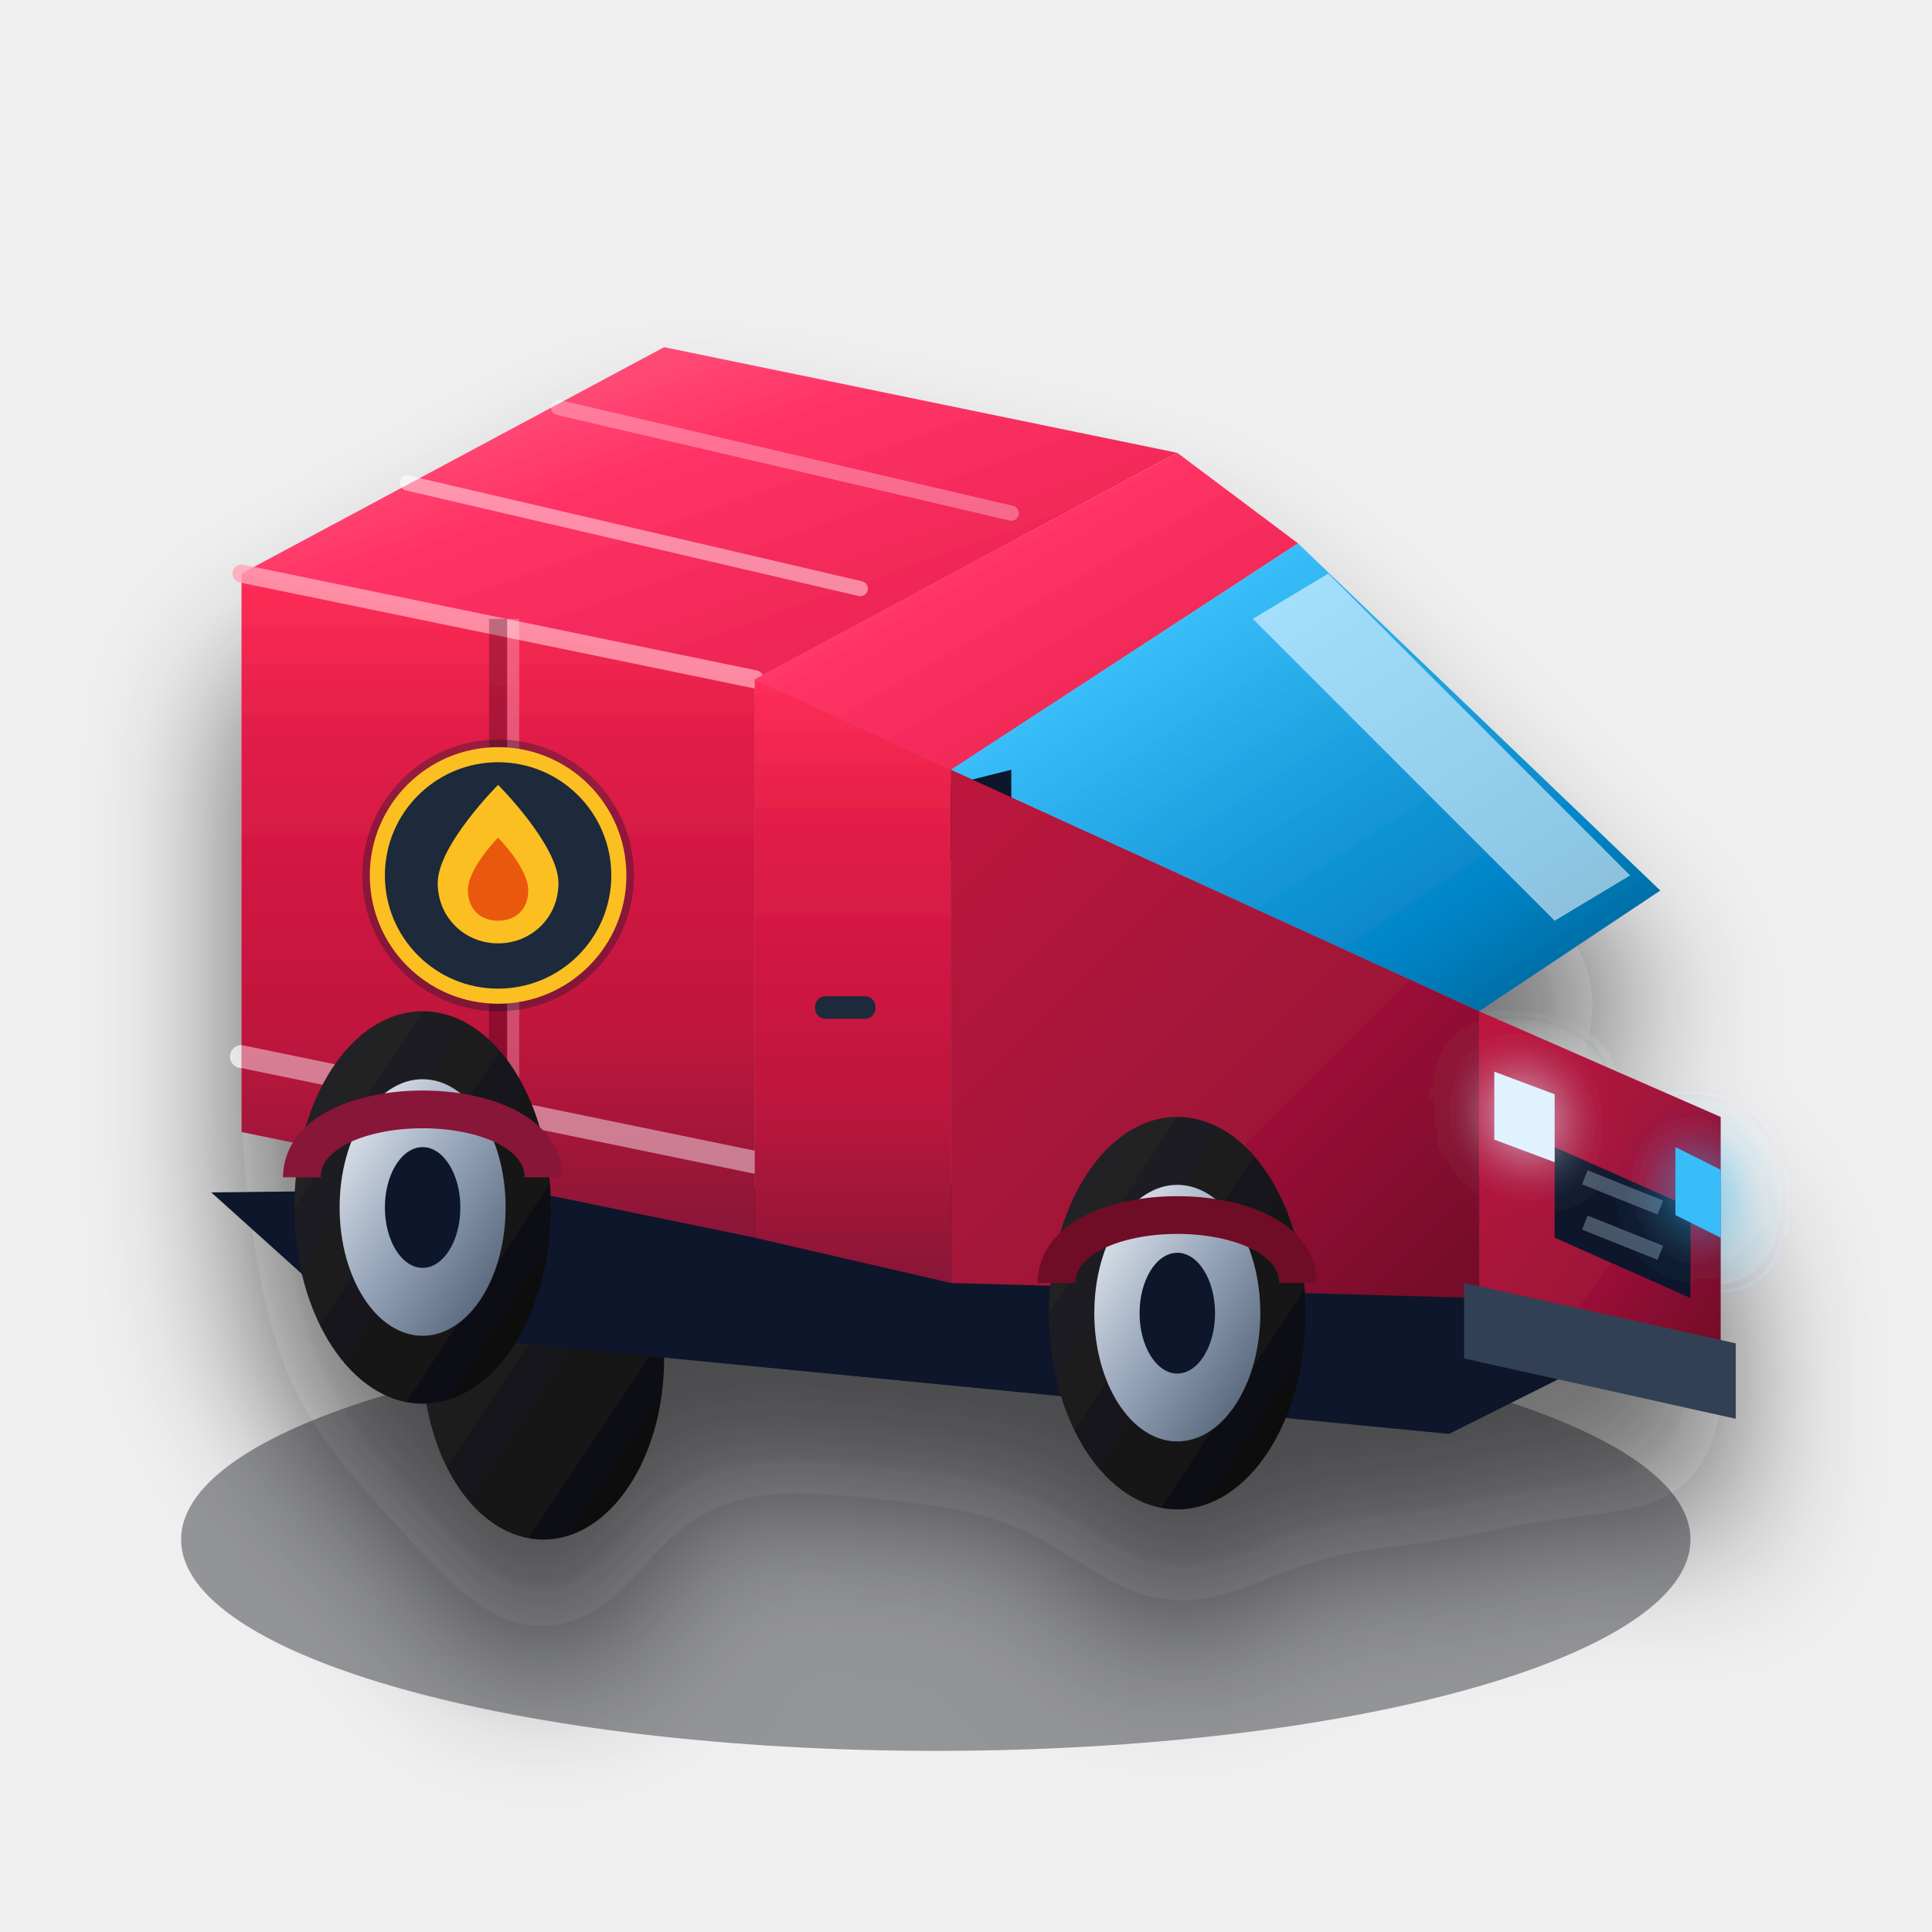
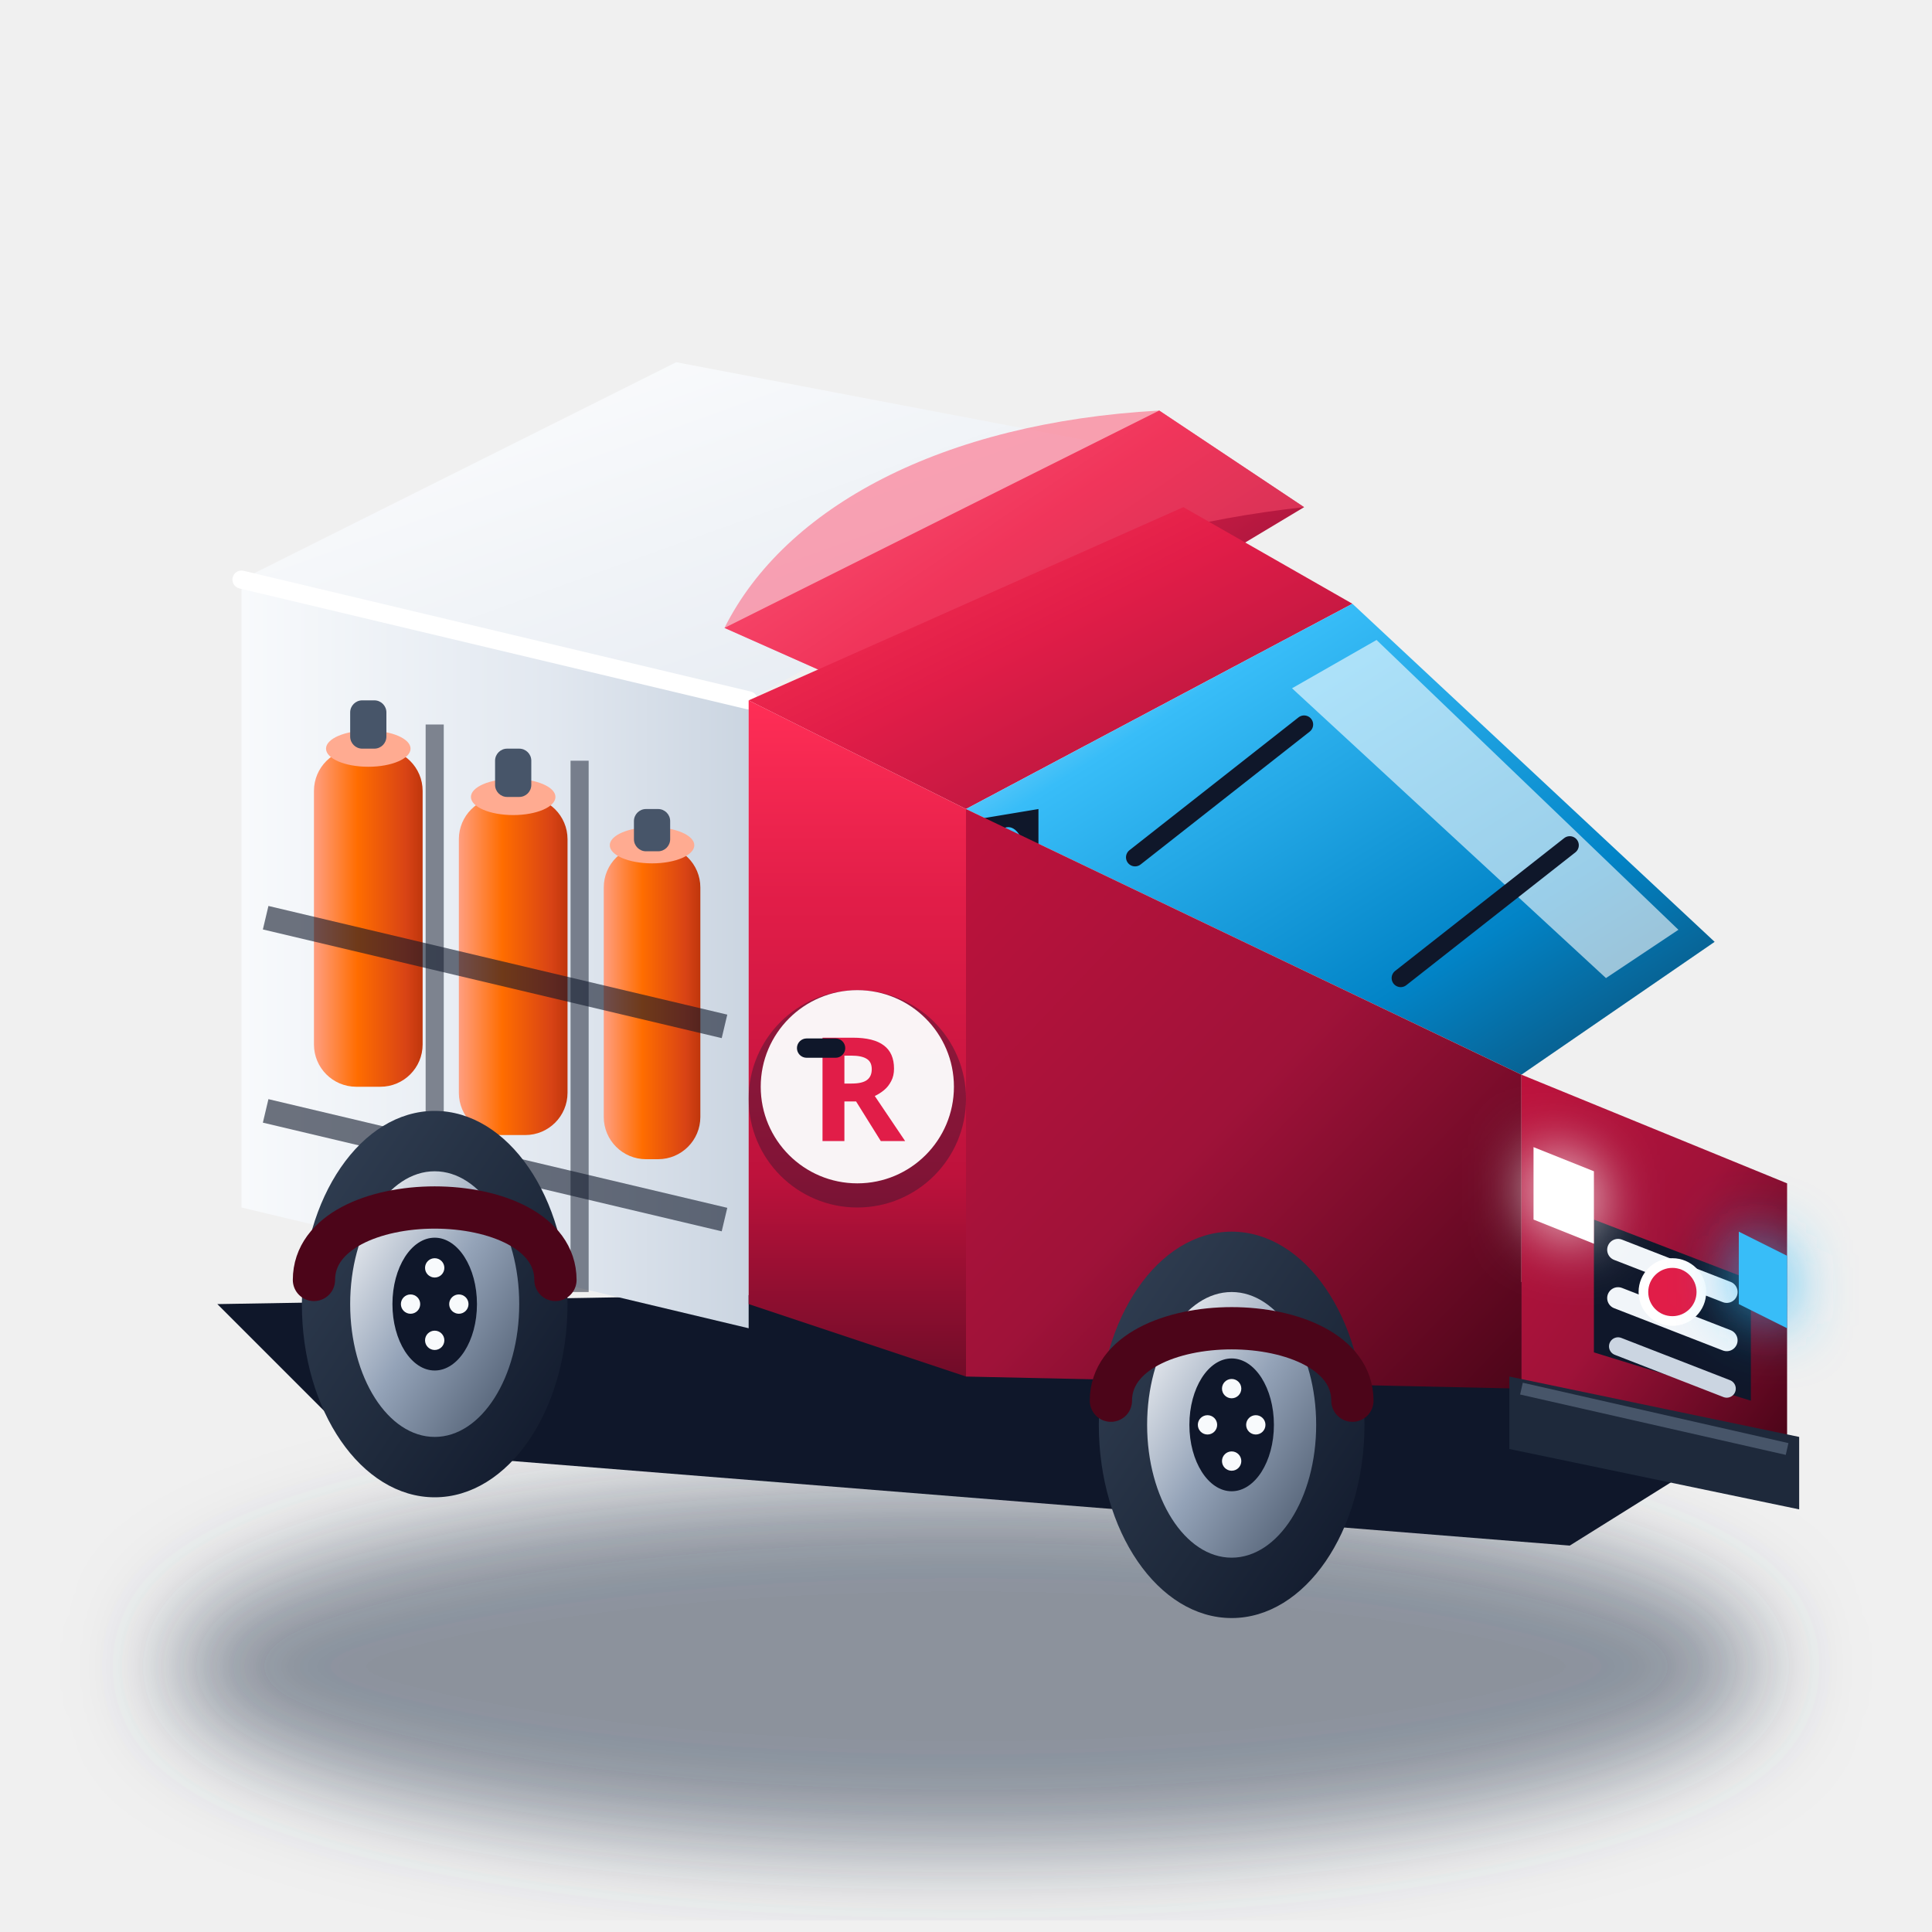
- <svg xmlns="http://www.w3.org/2000/svg" viewBox="0 0 128 128" width="128" height="128">
+ <svg xmlns="http://www.w3.org/2000/svg" viewBox="0 0 160 160" width="160" height="160">
  <defs>
-     <filter id="truckShadow3D" x="-30%" y="-30%" width="160%" height="160%">
-       <feDropShadow dx="0" dy="8" stdDeviation="5" flood-color="#090D16" flood-opacity="0.6" />
+     <filter id="condorGroundShadow" x="-20%" y="-20%" width="140%" height="140%">
+       <feGaussianBlur stdDeviation="4" result="blur" />
+       <feColorMatrix type="matrix" values="0 0 0 0 0.04   0 0 0 0 0.06   0 0 0 0 0.1   0 0 0 0.55 0" />
    </filter>
-     <filter id="headlightGlow" x="-50%" y="-50%" width="200%" height="200%">
-       <feGaussianBlur stdDeviation="2" result="blur" />
-       <feComposite in="SourceGraphic" in2="blur" operator="over" />
+     <filter id="condorLedGlow" x="-50%" y="-50%" width="200%" height="200%">
+       <feGaussianBlur stdDeviation="2.5" result="glow" />
+       <feComposite in="SourceGraphic" in2="glow" operator="over" />
    </filter>
-     <linearGradient id="roofGrad3D" x1="0%" y1="0%" x2="100%" y2="100%">
+     <linearGradient id="condorRedTop" x1="0%" y1="0%" x2="100%" y2="100%">
+       <stop offset="0%" stop-color="#FF3B56" />
+       <stop offset="45%" stop-color="#E11D48" />
+       <stop offset="100%" stop-color="#9F1239" />
+     </linearGradient>
+     <linearGradient id="condorRedSide" x1="0%" y1="0%" x2="0%" y2="100%">
+       <stop offset="0%" stop-color="#FF2E56" />
+       <stop offset="30%" stop-color="#E11D48" />
+       <stop offset="70%" stop-color="#BE123C" />
+       <stop offset="100%" stop-color="#700C28" />
+     </linearGradient>
+     <linearGradient id="condorRedFront" x1="0%" y1="0%" x2="100%" y2="100%">
+       <stop offset="0%" stop-color="#BE123C" />
+       <stop offset="50%" stop-color="#9F1239" />
+       <stop offset="100%" stop-color="#4C0519" />
+     </linearGradient>
+     <linearGradient id="condorSpoilerGrad" x1="0%" y1="0%" x2="100%" y2="80%">
      <stop offset="0%" stop-color="#FF6B8B" />
-       <stop offset="40%" stop-color="#FF3366" />
-       <stop offset="100%" stop-color="#E11D48" />
-     </linearGradient>
-     <linearGradient id="sideBodyGrad3D" x1="0%" y1="0%" x2="0%" y2="100%">
-       <stop offset="0%" stop-color="#FF2E56" />
-       <stop offset="25%" stop-color="#E11D48" />
-       <stop offset="70%" stop-color="#BE123C" />
+       <stop offset="50%" stop-color="#E11D48" />
      <stop offset="100%" stop-color="#881337" />
    </linearGradient>
-     <linearGradient id="frontBodyGrad3D" x1="0%" y1="0%" x2="100%" y2="100%">
-       <stop offset="0%" stop-color="#BE123C" />
-       <stop offset="60%" stop-color="#9F1239" />
-       <stop offset="100%" stop-color="#700C28" />
+     <linearGradient id="cargoBoxSide" x1="0%" y1="0%" x2="100%" y2="0%">
+       <stop offset="0%" stop-color="#F8FAFC" />
+       <stop offset="60%" stop-color="#E2E8F0" />
+       <stop offset="100%" stop-color="#CBD5E1" />
    </linearGradient>
-     <linearGradient id="windshieldGrad3D" x1="0%" y1="0%" x2="100%" y2="100%">
+     <linearGradient id="cargoBoxTop" x1="0%" y1="0%" x2="100%" y2="100%">
+       <stop offset="0%" stop-color="#FFFFFF" />
+       <stop offset="100%" stop-color="#E2E8F0" />
+     </linearGradient>
+     <linearGradient id="condorWindshield" x1="0%" y1="0%" x2="100%" y2="100%">
      <stop offset="0%" stop-color="#E0F2FE" />
      <stop offset="25%" stop-color="#38BDF8" />
-       <stop offset="75%" stop-color="#0284C7" />
-       <stop offset="100%" stop-color="#075985" />
-     </linearGradient>
-     <linearGradient id="sideWindowGrad3D" x1="0%" y1="0%" x2="100%" y2="0%">
-       <stop offset="0%" stop-color="#38BDF8" />
-       <stop offset="60%" stop-color="#0284C7" />
+       <stop offset="70%" stop-color="#0284C7" />
      <stop offset="100%" stop-color="#0C4A6E" />
    </linearGradient>
-     <linearGradient id="tireGrad3D" x1="0%" y1="0%" x2="100%" y2="100%">
-       <stop offset="0%" stop-color="#27272A" />
-       <stop offset="50%" stop-color="#18181B" />
-       <stop offset="100%" stop-color="#09090B" />
+     <linearGradient id="lpgCylinderGrad" x1="0%" y1="0%" x2="100%" y2="0%">
+       <stop offset="0%" stop-color="#FF9E80" />
+       <stop offset="40%" stop-color="#FF6D00" />
+       <stop offset="85%" stop-color="#D84315" />
+       <stop offset="100%" stop-color="#BF360C" />
    </linearGradient>
-     <linearGradient id="rimGrad3D" x1="0%" y1="0%" x2="100%" y2="100%">
-       <stop offset="0%" stop-color="#F1F5F9" />
+     <linearGradient id="condorTireGrad" x1="0%" y1="0%" x2="100%" y2="100%">
+       <stop offset="0%" stop-color="#334155" />
+       <stop offset="60%" stop-color="#1E293B" />
+       <stop offset="100%" stop-color="#0F172A" />
+     </linearGradient>
+     <linearGradient id="condorRimGrad" x1="0%" y1="0%" x2="100%" y2="100%">
+       <stop offset="0%" stop-color="#FFFFFF" />
      <stop offset="50%" stop-color="#94A3B8" />
      <stop offset="100%" stop-color="#475569" />
    </linearGradient>
  </defs>
-   <ellipse cx="62" cy="102" rx="50" ry="14" fill="#090D16" opacity="0.4" />
-   <g id="truck3DAngled" filter="url(#truckShadow3D)">
-     <ellipse cx="36" cy="90" rx="8" ry="12" fill="url(#tireGrad3D)" />
-     <path d="M 14 79 L 24 88 L 96 95 L 110 88 L 102 78 Z" fill="#0F172A" />
-     <path d="M 16 38 L 44 23 L 78 30 L 50 45 Z" fill="url(#roofGrad3D)" />
-     <line x1="27" y1="32" x2="57" y2="39" stroke="rgba(255,255,255,0.45)" stroke-width="1" stroke-linecap="round" />
-     <line x1="37" y1="27" x2="67" y2="34" stroke="rgba(255,255,255,0.3)" stroke-width="1" stroke-linecap="round" />
-     <path d="M 16 38 L 50 45 L 50 82 L 16 75 Z" fill="url(#sideBodyGrad3D)" />
-     <path d="M 16 38 L 50 45" stroke="#FFA4B6" stroke-width="1.2" stroke-linecap="round" opacity="0.8" />
-     <line x1="33" y1="41" x2="33" y2="78" stroke="rgba(0,0,0,0.25)" stroke-width="1.2" />
-     <line x1="34" y1="41" x2="34" y2="78" stroke="rgba(255,255,255,0.25)" stroke-width="0.8" />
-     <circle cx="33" cy="58" r="9" fill="#0F172A" opacity="0.35" />
-     <circle cx="33" cy="58" r="8" fill="#1E293B" stroke="#FBBF24" stroke-width="1" />
-     <path d="M 33 52 C 33 52 29 56 29 58.5 C 29 60.8 30.8 62.5 33 62.5 C 35.2 62.5 37 60.8 37 58.5 C 37 56 33 52 33 52 Z" fill="#FBBF24" />
-     <path d="M 33 55.5 C 33 55.5 31 57.5 31 59 C 31 60.2 31.8 61 33 61 C 34.2 61 35 60.2 35 59 C 35 57.5 33 55.5 33 55.5 Z" fill="#EA580C" />
-     <path d="M 16 70 L 50 77" stroke="rgba(255,255,255,0.45)" stroke-width="1.5" stroke-linecap="round" />
-     <path d="M 50 45 L 78 30 L 86 36 L 63 51 Z" fill="url(#roofGrad3D)" />
-     <path d="M 86 36 L 110 59 L 98 67 L 63 51 Z" fill="url(#windshieldGrad3D)" />
-     <path d="M 88 38 L 108 58 L 103 61 L 83 41 Z" fill="#FFFFFF" opacity="0.55" />
-     <path d="M 52 48 L 62 52 L 62 65 L 52 61 Z" fill="url(#sideWindowGrad3D)" />
-     <path d="M 54 49 L 60 52 L 58 58 L 54 55 Z" fill="#FFFFFF" opacity="0.4" />
-     <path d="M 50 45 L 63 51 L 63 85 L 50 82 Z" fill="url(#sideBodyGrad3D)" />
-     <rect x="54" y="66" width="4" height="1.5" rx="0.7" fill="#1E293B" />
-     <path d="M 63 52 L 67 51 L 67 58 L 63 57 Z" fill="#0F172A" />
-     <ellipse cx="65" cy="54.5" rx="1.2" ry="2.5" fill="#38BDF8" opacity="0.8" />
-     <path d="M 63 51 L 98 67 L 98 86 L 63 85 Z" fill="url(#frontBodyGrad3D)" />
-     <path d="M 98 67 L 114 74 L 114 90 L 98 86 Z" fill="url(#frontBodyGrad3D)" />
-     <path d="M 103 76 L 112 80 L 112 86 L 103 82 Z" fill="#0F172A" />
-     <line x1="105" y1="78" x2="110" y2="80" stroke="#475569" stroke-width="1" />
-     <line x1="105" y1="81" x2="110" y2="83" stroke="#475569" stroke-width="1" />
-     <g filter="url(#headlightGlow)">
-       <path d="M 99 71 L 103 72.5 L 103 77 L 99 75.5 Z" fill="#E0F2FE" />
-       <path d="M 111 76 L 114 77.5 L 114 82 L 111 80.5 Z" fill="#38BDF8" />
-     </g>
-     <path d="M 97 85 L 115 89 L 115 94 L 97 90 Z" fill="#334155" />
-     <g>
-       <ellipse cx="78" cy="87" rx="8.5" ry="13" fill="url(#tireGrad3D)" />
-       <ellipse cx="78" cy="87" rx="5.5" ry="8.5" fill="url(#rimGrad3D)" />
-       <ellipse cx="78" cy="87" rx="2.5" ry="4" fill="#0F172A" />
-     </g>
-     <g>
-       <ellipse cx="28" cy="80" rx="8.5" ry="13" fill="url(#tireGrad3D)" />
-       <ellipse cx="28" cy="80" rx="5.5" ry="8.5" fill="url(#rimGrad3D)" />
-       <ellipse cx="28" cy="80" rx="2.5" ry="4" fill="#0F172A" />
-     </g>
-     <path d="M 20 78 C 20 72 36 72 36 78" stroke="#881337" stroke-width="2.5" fill="none" />
-     <path d="M 70 85 C 70 79 86 79 86 85" stroke="#700C28" stroke-width="2.5" fill="none" />
+   <ellipse cx="80" cy="138" rx="66" ry="15" fill="#020617" filter="url(#condorGroundShadow)" />
+   <path d="M 18 108 L 30 120 L 130 128 L 146 118 L 136 106 Z" fill="#0F172A" />
+   <path d="M 20 48 L 56 30 L 98 38 L 62 58 Z" fill="url(#cargoBoxTop)" />
+   <path d="M 20 48 L 62 58 L 62 110 L 20 100 Z" fill="url(#cargoBoxSide)" />
+   <path d="M 20 48 L 62 58" stroke="#FFFFFF" stroke-width="1.5" stroke-linecap="round" />
+   <g id="lpgCylindersInBox">
+     <rect x="26" y="62" width="9" height="28" rx="3.5" fill="url(#lpgCylinderGrad)" />
+     <ellipse cx="30.5" cy="62" rx="3.5" ry="1.5" fill="#FFAB91" />
+     <rect x="29" y="58" width="3" height="4" rx="1" fill="#475569" />
+     <rect x="38" y="66" width="9" height="28" rx="3.5" fill="url(#lpgCylinderGrad)" />
+     <ellipse cx="42.5" cy="66" rx="3.5" ry="1.5" fill="#FFAB91" />
+     <rect x="41" y="62" width="3" height="4" rx="1" fill="#475569" />
+     <rect x="50" y="70" width="8" height="26" rx="3.5" fill="url(#lpgCylinderGrad)" />
+     <ellipse cx="54" cy="70" rx="3.5" ry="1.5" fill="#FFAB91" />
+     <rect x="52.5" y="67" width="3" height="3.5" rx="1" fill="#475569" />
+     <line x1="22" y1="76" x2="60" y2="85" stroke="#0F172A" stroke-width="2" opacity="0.6" />
+     <line x1="22" y1="92" x2="60" y2="101" stroke="#0F172A" stroke-width="2" opacity="0.6" />
+     <line x1="36" y1="60" x2="36" y2="104" stroke="#0F172A" stroke-width="1.5" opacity="0.5" />
+     <line x1="48" y1="63" x2="48" y2="107" stroke="#0F172A" stroke-width="1.5" opacity="0.5" />
  </g>
+   <path d="M 60 52 L 96 34 L 108 42 L 78 60 Z" fill="url(#condorSpoilerGrad)" />
+   <path d="M 60 52 C 65 42 78 35 96 34 L 108 42 C 90 44 78 50 78 60 Z" fill="#FF4D6D" opacity="0.5" />
+   <path d="M 62 58 L 98 42 L 112 50 L 80 67 Z" fill="url(#condorRedTop)" />
+   <path d="M 112 50 L 142 78 L 126 89 L 80 67 Z" fill="url(#condorWindshield)" />
+   <path d="M 114 53 L 139 77 L 133 81 L 107 57 Z" fill="#FFFFFF" opacity="0.6" />
+   <line x1="94" y1="71" x2="108" y2="60" stroke="#0F172A" stroke-width="1.5" stroke-linecap="round" />
+   <line x1="116" y1="81" x2="130" y2="70" stroke="#0F172A" stroke-width="1.5" stroke-linecap="round" />
+   <path d="M 65 62 L 78 67 L 78 84 L 65 79 Z" fill="url(#condorWindshield)" />
+   <path d="M 67 64 L 75 67 L 73 75 L 67 71 Z" fill="#FFFFFF" opacity="0.45" />
+   <path d="M 62 58 L 80 67 L 80 114 L 62 108 Z" fill="url(#condorRedSide)" />
+   <g id="badgeCondorR">
+     <circle cx="71" cy="91" r="9" fill="#0F172A" opacity="0.35" />
+     <circle cx="71" cy="90" r="8" fill="#FFFFFF" opacity="0.95" />
+     <text x="71" y="94.5" font-family="'Impact', 'Arial Black', sans-serif" font-weight="900" font-size="12" fill="#E11D48" text-anchor="middle">R</text>
+   </g>
+   <rect x="66" y="86" width="4" height="1.6" rx="0.8" fill="#0F172A" />
+   <path d="M 80 68 L 86 67 L 86 76 L 80 75 Z" fill="#0F172A" />
+   <ellipse cx="83.5" cy="71.5" rx="1.5" ry="3" fill="#38BDF8" />
+   <path d="M 80 67 L 126 89 L 126 115 L 80 114 Z" fill="url(#condorRedFront)" />
+   <path d="M 126 89 L 148 98 L 148 119 L 126 115 Z" fill="url(#condorRedFront)" />
+   <path d="M 132 101 L 145 106 L 145 116 L 132 112 Z" fill="#0F172A" />
+   <line x1="134" y1="103.5" x2="143" y2="107" stroke="#F1F5F9" stroke-width="1.8" stroke-linecap="round" />
+   <line x1="134" y1="107.5" x2="143" y2="111" stroke="#F1F5F9" stroke-width="1.8" stroke-linecap="round" />
+   <line x1="134" y1="111.5" x2="143" y2="115" stroke="#CBD5E1" stroke-width="1.5" stroke-linecap="round" />
+   <circle cx="138.5" cy="107" r="2.4" fill="#E11D48" stroke="#FFFFFF" stroke-width="0.8" />
+   <g filter="url(#condorLedGlow)">
+     <path d="M 127 95 L 132 97 L 132 103 L 127 101 Z" fill="#FFFFFF" />
+     <path d="M 144 102 L 148 104 L 148 110 L 144 108 Z" fill="#38BDF8" />
+   </g>
+   <path d="M 125 114 L 149 119 L 149 125 L 125 120 Z" fill="#1E293B" />
+   <line x1="126" y1="115" x2="148" y2="120" stroke="#475569" stroke-width="1" />
+   <g id="frontWheelCondor">
+     <ellipse cx="102" cy="118" rx="11" ry="16" fill="url(#condorTireGrad)" />
+     <ellipse cx="102" cy="118" rx="7" ry="11" fill="url(#condorRimGrad)" />
+     <ellipse cx="102" cy="118" rx="3.5" ry="5.5" fill="#0F172A" />
+     <circle cx="102" cy="115" r="0.8" fill="#F8FAFC" />
+     <circle cx="104" cy="118" r="0.8" fill="#F8FAFC" />
+     <circle cx="100" cy="118" r="0.8" fill="#F8FAFC" />
+     <circle cx="102" cy="121" r="0.8" fill="#F8FAFC" />
+   </g>
+   <g id="rearWheelCondor">
+     <ellipse cx="36" cy="108" rx="11" ry="16" fill="url(#condorTireGrad)" />
+     <ellipse cx="36" cy="108" rx="7" ry="11" fill="url(#condorRimGrad)" />
+     <ellipse cx="36" cy="108" rx="3.5" ry="5.5" fill="#0F172A" />
+     <circle cx="36" cy="105" r="0.8" fill="#F8FAFC" />
+     <circle cx="38" cy="108" r="0.8" fill="#F8FAFC" />
+     <circle cx="34" cy="108" r="0.8" fill="#F8FAFC" />
+     <circle cx="36" cy="111" r="0.8" fill="#F8FAFC" />
+   </g>
+   <path d="M 26 106 C 26 98 46 98 46 106" stroke="#4C0519" stroke-width="3.5" fill="none" stroke-linecap="round" />
+   <path d="M 92 116 C 92 108 112 108 112 116" stroke="#4C0519" stroke-width="3.5" fill="none" stroke-linecap="round" />
</svg>
